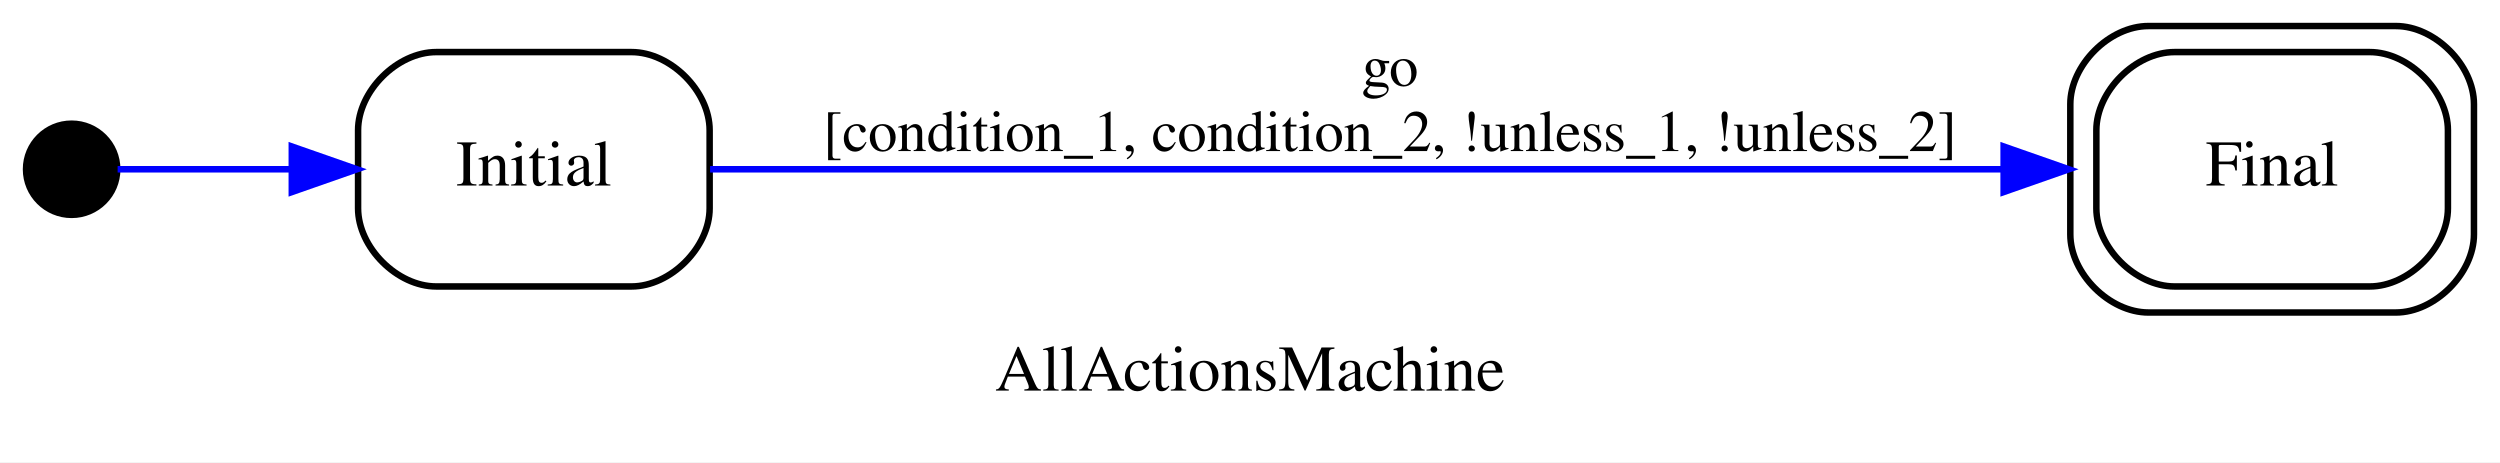
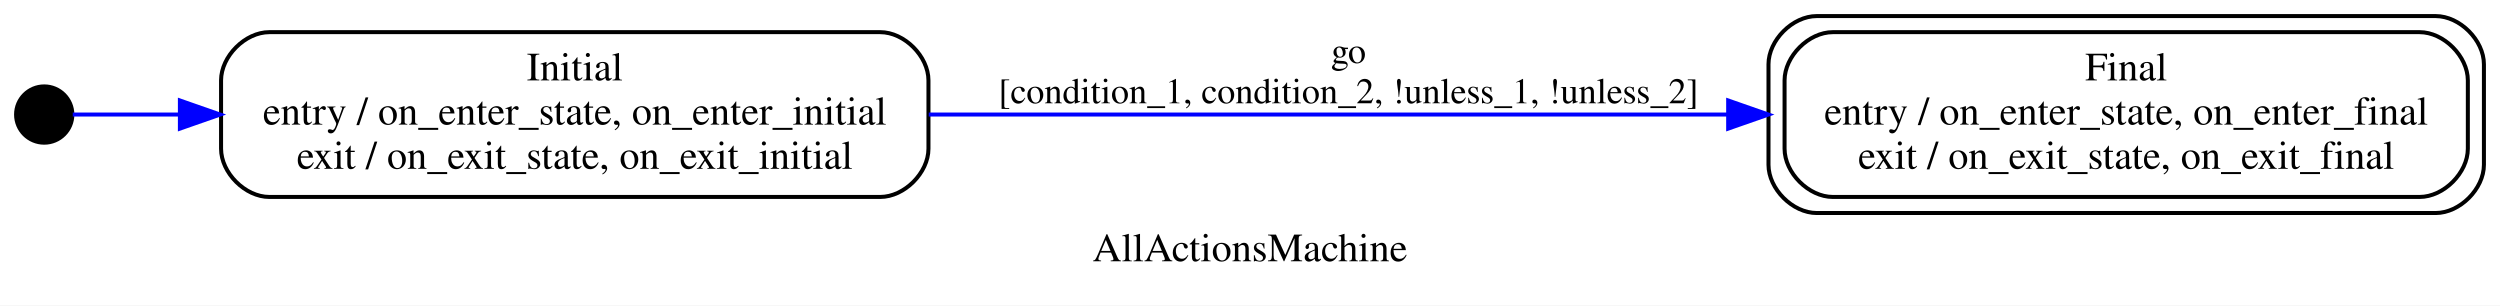
- <svg xmlns="http://www.w3.org/2000/svg" width="384pt" height="71pt" viewBox="0.00 0.00 384.00 71.00">
-   <g id="graph0" class="graph" transform="scale(1 1) rotate(0) translate(4 67)">
-     <polygon fill="#ffffff" stroke="transparent" points="-4,4 -4,-67 380,-67 380,4 -4,4" />
-     <text text-anchor="middle" x="188" y="-7" font-family="Times,serif" font-size="10.00" fill="#000000">AllActionsMachine</text>
+ <svg xmlns="http://www.w3.org/2000/svg" width="622pt" height="76pt" viewBox="0.00 0.00 622.00 76.00">
+   <g id="graph0" class="graph" transform="scale(1 1) rotate(0) translate(4 72)">
+     <polygon fill="#ffffff" stroke="transparent" points="-4,4 -4,-72 618,-72 618,4 -4,4" />
+     <text text-anchor="middle" x="307" y="-7" font-family="Times,serif" font-size="10.00" fill="#000000">AllActionsMachine</text>
    <g id="node1" class="node">
-       <ellipse fill="#000000" stroke="#000000" cx="7" cy="-41" rx="7" ry="7" />
-       <text text-anchor="middle" x="7" y="-40.7" font-family="Times,serif" font-size="1.00" fill="#000000">i</text>
+       <ellipse fill="#000000" stroke="#000000" cx="7" cy="-43.5" rx="7" ry="7" />
+       <text text-anchor="middle" x="7" y="-43.2" font-family="Times,serif" font-size="1.00" fill="#000000">i</text>
    </g>
    <g id="node2" class="node">
-       <path fill="#ffffff" stroke="#000000" d="M93,-59C93,-59 63,-59 63,-59 57,-59 51,-53 51,-47 51,-47 51,-35 51,-35 51,-29 57,-23 63,-23 63,-23 93,-23 93,-23 99,-23 105,-29 105,-35 105,-35 105,-47 105,-47 105,-53 99,-59 93,-59" />
-       <text text-anchor="middle" x="78" y="-38.5" font-family="Times,serif" font-size="10.00" fill="#000000">Initial</text>
+       <path fill="#ffffff" stroke="#000000" d="M215,-64C215,-64 63,-64 63,-64 57,-64 51,-58 51,-52 51,-52 51,-35 51,-35 51,-29 57,-23 63,-23 63,-23 215,-23 215,-23 221,-23 227,-29 227,-35 227,-35 227,-52 227,-52 227,-58 221,-64 215,-64" />
+       <text text-anchor="middle" x="139" y="-52" font-family="Times,serif" font-size="10.00" fill="#000000">Initial</text>
+       <text text-anchor="middle" x="139" y="-41" font-family="Times,serif" font-size="10.00" fill="#000000">entry / on_enter_state, on_enter_initial</text>
+       <text text-anchor="middle" x="139" y="-30" font-family="Times,serif" font-size="10.00" fill="#000000">exit / on_exit_state, on_exit_initial</text>
    </g>
    <g id="edge1" class="edge">
-       <path fill="none" stroke="#0000ff" d="M14.067,-41C20.486,-41 30.484,-41 40.682,-41" />
-       <polygon fill="#0000ff" stroke="#0000ff" points="40.822,-44.5 50.822,-41 40.822,-37.5 40.822,-44.5" />
+       <path fill="none" stroke="#0000ff" d="M14.097,-43.5C20.144,-43.5 29.599,-43.5 40.665,-43.5" />
+       <polygon fill="#0000ff" stroke="#0000ff" points="40.759,-47 50.759,-43.5 40.759,-40 40.759,-47" />
    </g>
    <g id="node3" class="node">
-       <path fill="#ffffff" stroke="#000000" d="M360,-59C360,-59 330,-59 330,-59 324,-59 318,-53 318,-47 318,-47 318,-35 318,-35 318,-29 324,-23 330,-23 330,-23 360,-23 360,-23 366,-23 372,-29 372,-35 372,-35 372,-47 372,-47 372,-53 366,-59 360,-59" />
-       <path fill="none" stroke="#000000" d="M364,-63C364,-63 326,-63 326,-63 320,-63 314,-57 314,-51 314,-51 314,-31 314,-31 314,-25 320,-19 326,-19 326,-19 364,-19 364,-19 370,-19 376,-25 376,-31 376,-31 376,-51 376,-51 376,-57 370,-63 364,-63" />
-       <text text-anchor="middle" x="345" y="-38.5" font-family="Times,serif" font-size="10.00" fill="#000000">Final</text>
+       <path fill="#ffffff" stroke="#000000" d="M598,-64C598,-64 452,-64 452,-64 446,-64 440,-58 440,-52 440,-52 440,-35 440,-35 440,-29 446,-23 452,-23 452,-23 598,-23 598,-23 604,-23 610,-29 610,-35 610,-35 610,-52 610,-52 610,-58 604,-64 598,-64" />
+       <path fill="none" stroke="#000000" d="M602,-68C602,-68 448,-68 448,-68 442,-68 436,-62 436,-56 436,-56 436,-31 436,-31 436,-25 442,-19 448,-19 448,-19 602,-19 602,-19 608,-19 614,-25 614,-31 614,-31 614,-56 614,-56 614,-62 608,-68 602,-68" />
+       <text text-anchor="middle" x="525" y="-52" font-family="Times,serif" font-size="10.00" fill="#000000">Final</text>
+       <text text-anchor="middle" x="525" y="-41" font-family="Times,serif" font-size="10.00" fill="#000000">entry / on_enter_state, on_enter_final</text>
+       <text text-anchor="middle" x="525" y="-30" font-family="Times,serif" font-size="10.00" fill="#000000">exit / on_exit_state, on_exit_final</text>
    </g>
    <g id="edge2" class="edge">
-       <path fill="none" stroke="#0000ff" d="M105.071,-41C151.901,-41 248.315,-41 303.605,-41" />
-       <polygon fill="#0000ff" stroke="#0000ff" points="303.759,-44.5 313.759,-41 303.759,-37.5 303.759,-44.5" />
-       <text text-anchor="middle" x="209.5" y="-53.8" font-family="Times,serif" font-size="9.00" fill="#000000">go</text>
-       <text text-anchor="middle" x="209.5" y="-43.8" font-family="Times,serif" font-size="9.00" fill="#000000">[condition_1, condition_2, !unless_1, !unless_2]</text>
+       <path fill="none" stroke="#0000ff" d="M227.072,-43.5C286.3,-43.5 364.469,-43.5 425.876,-43.5" />
+       <polygon fill="#0000ff" stroke="#0000ff" points="425.97,-47 435.97,-43.5 425.969,-40 425.97,-47" />
+       <text text-anchor="middle" x="331.5" y="-56.3" font-family="Times,serif" font-size="9.00" fill="#000000">go</text>
+       <text text-anchor="middle" x="331.5" y="-46.3" font-family="Times,serif" font-size="9.00" fill="#000000">[condition_1, condition_2, !unless_1, !unless_2]</text>
    </g>
  </g>
</svg>
